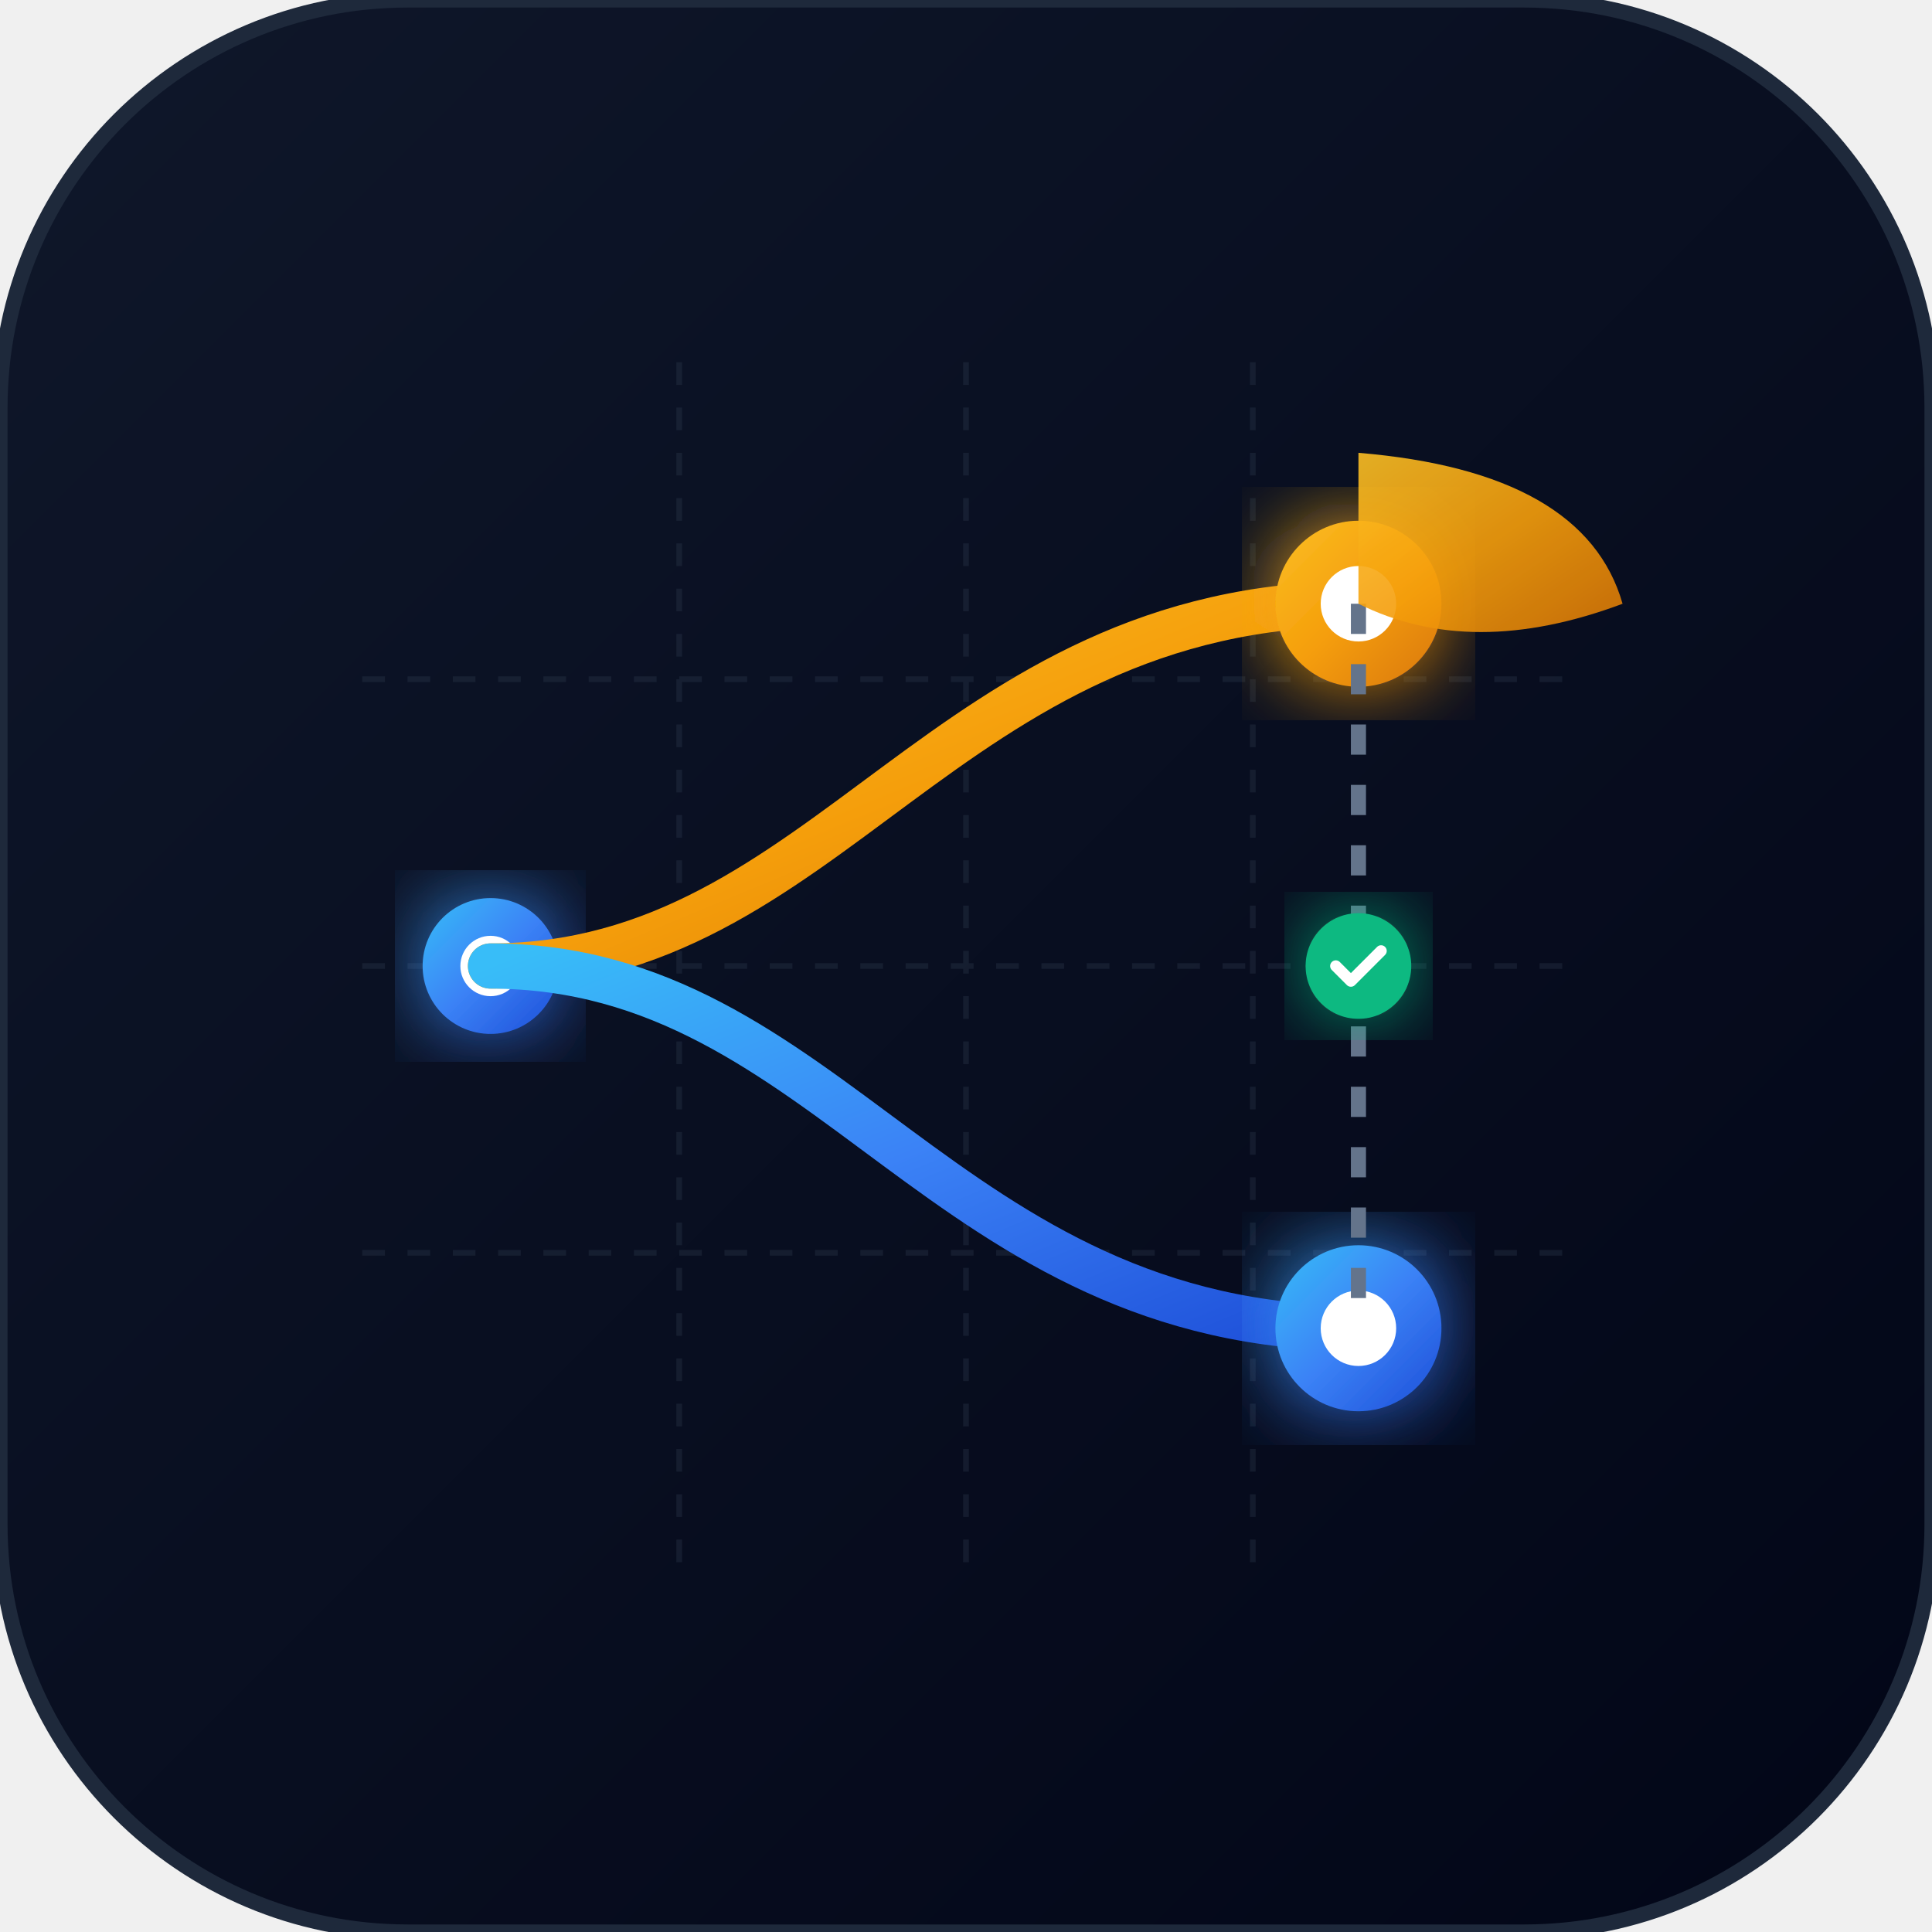
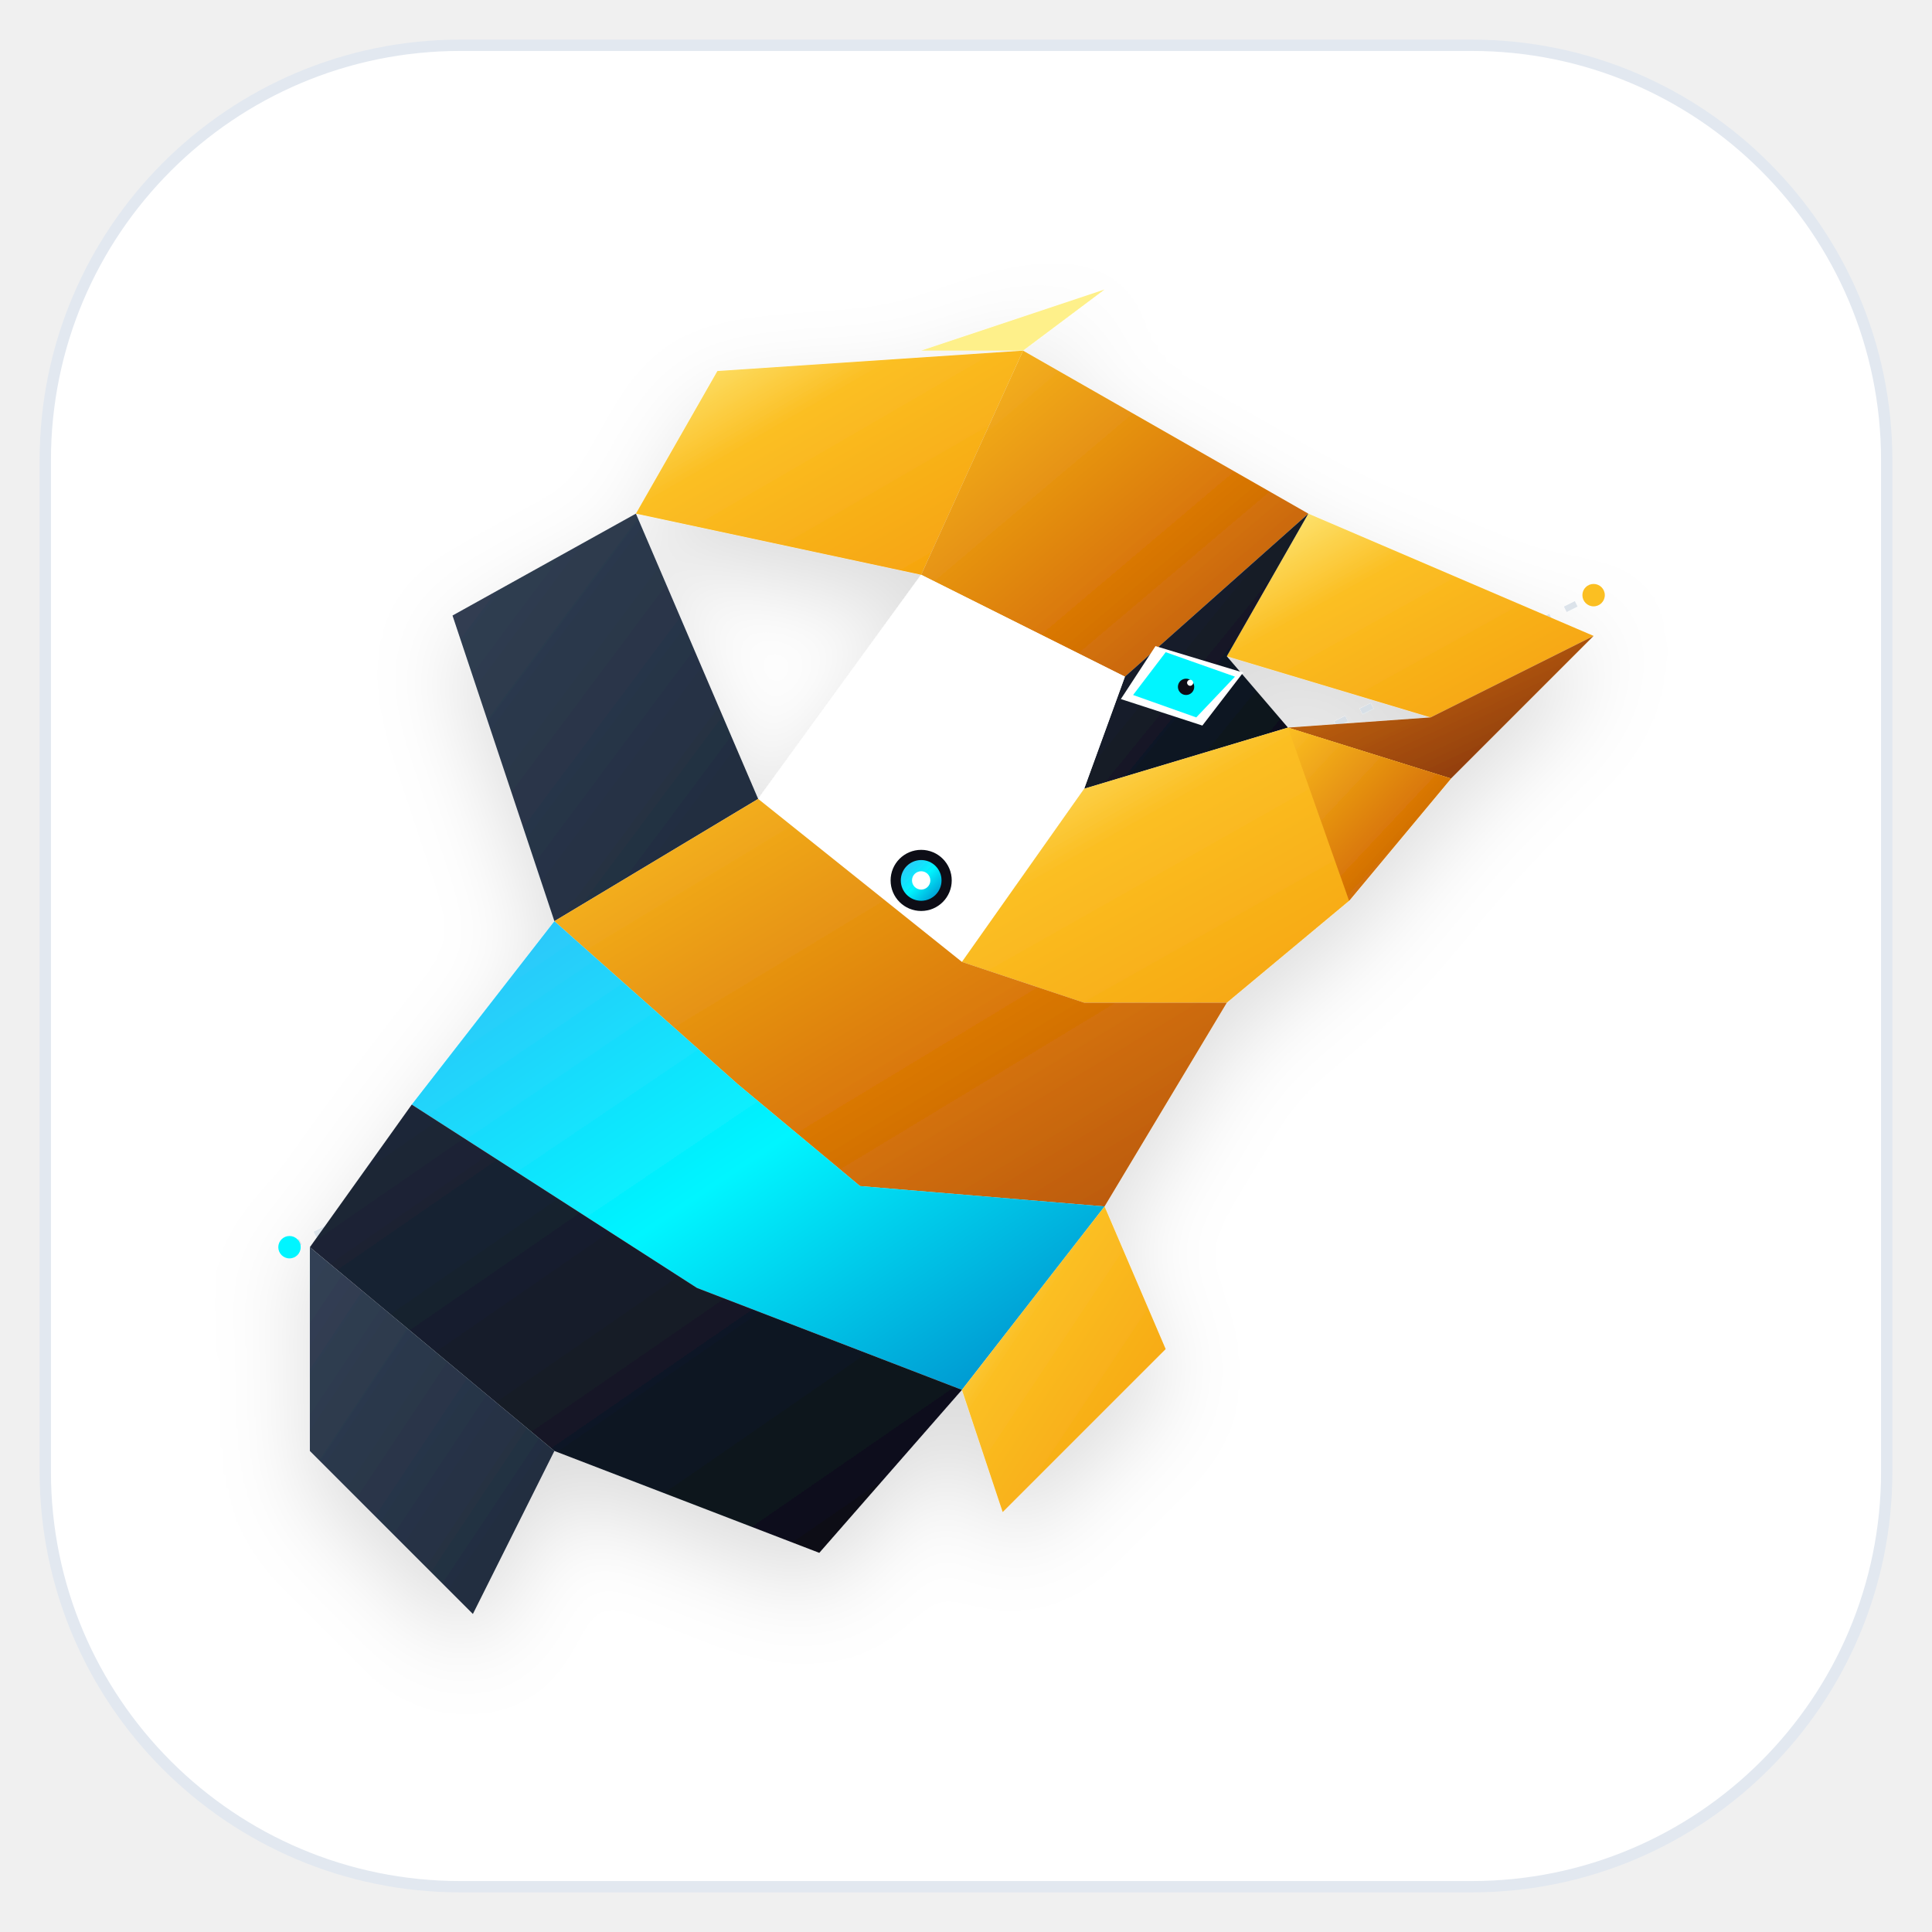
- <svg xmlns="http://www.w3.org/2000/svg" viewBox="0 0 512 512" width="512" height="512">
+ <svg xmlns="http://www.w3.org/2000/svg" viewBox="0 0 1024 1024" width="1024" height="1024">
  <defs>
-     <linearGradient id="canaryGrad" x1="0%" y1="0%" x2="100%" y2="100%">
+     <clipPath id="squircle-clip">
+       <rect x="24" y="24" width="976" height="976" rx="220" />
+     </clipPath>
+     <linearGradient id="canary-obsidian" x1="0%" y1="0%" x2="100%" y2="100%">
+       <stop offset="0%" stop-color="#1e293b" />
+       <stop offset="100%" stop-color="#080c14" />
+     </linearGradient>
+     <linearGradient id="canary-slate-dark" x1="0%" y1="0%" x2="100%" y2="100%">
+       <stop offset="0%" stop-color="#334155" />
+       <stop offset="100%" stop-color="#1e293b" />
+     </linearGradient>
+     <linearGradient id="canary-slate-light" x1="0%" y1="0%" x2="100%" y2="100%">
+       <stop offset="0%" stop-color="#475569" />
+       <stop offset="100%" stop-color="#334155" />
+     </linearGradient>
+     <linearGradient id="canary-gold-bright" x1="0%" y1="0%" x2="100%" y2="100%">
+       <stop offset="0%" stop-color="#fef08a" />
+       <stop offset="35%" stop-color="#fbbf24" />
+       <stop offset="100%" stop-color="#f59e0b" />
+     </linearGradient>
+     <linearGradient id="canary-gold-shadow" x1="0%" y1="0%" x2="100%" y2="100%">
      <stop offset="0%" stop-color="#fbbf24" />
-       <stop offset="50%" stop-color="#f59e0b" />
-       <stop offset="100%" stop-color="#d97706" />
+       <stop offset="60%" stop-color="#d97706" />
+       <stop offset="100%" stop-color="#b45309" />
    </linearGradient>
-     <linearGradient id="meshGrad" x1="0%" y1="0%" x2="100%" y2="100%">
+     <linearGradient id="canary-amber-deep" x1="0%" y1="0%" x2="100%" y2="100%">
+       <stop offset="0%" stop-color="#d97706" />
+       <stop offset="100%" stop-color="#7c2d12" />
+     </linearGradient>
+     <linearGradient id="canary-cyan-bright" x1="0%" y1="0%" x2="100%" y2="100%">
      <stop offset="0%" stop-color="#38bdf8" />
-       <stop offset="50%" stop-color="#3b82f6" />
-       <stop offset="100%" stop-color="#1d4ed8" />
+       <stop offset="50%" stop-color="#00f5ff" />
+       <stop offset="100%" stop-color="#0284c7" />
    </linearGradient>
-     <linearGradient id="bgGrad" x1="0%" y1="0%" x2="100%" y2="100%">
-       <stop offset="0%" stop-color="#0f172a" />
-       <stop offset="100%" stop-color="#020617" />
+     <linearGradient id="canary-cyan-deep" x1="0%" y1="0%" x2="100%" y2="100%">
+       <stop offset="0%" stop-color="#0284c7" />
+       <stop offset="100%" stop-color="#082f49" />
    </linearGradient>
-     <filter id="glow" x="-20%" y="-20%" width="140%" height="140%">
-       <feGaussianBlur stdDeviation="12" result="blur" />
-       <feComposite in="SourceGraphic" in2="blur" operator="over" />
+     <filter id="shadow-profile" x="-15%" y="-15%" width="130%" height="130%">
+       <feDropShadow dx="0" dy="18" stdDeviation="22" flood-color="#080c14" flood-opacity="0.14" />
    </filter>
  </defs>
-   <rect width="512" height="512" rx="108" fill="url(#bgGrad)" stroke="#1e293b" stroke-width="4" />
-   <g stroke="#334155" stroke-width="1.5" stroke-dasharray="6,6" opacity="0.3">
-     <line x1="96" y1="180" x2="416" y2="180" />
-     <line x1="96" y1="256" x2="416" y2="256" />
-     <line x1="96" y1="332" x2="416" y2="332" />
-     <line x1="180" y1="96" x2="180" y2="416" />
-     <line x1="256" y1="96" x2="256" y2="416" />
-     <line x1="332" y1="96" x2="332" y2="416" />
+   <rect x="24" y="24" width="976" height="976" rx="220" fill="#ffffff" stroke="#e2e8f0" stroke-width="6" />
+   <g clip-path="url(#squircle-clip)">
+     <g transform="translate(512, 512) scale(1.08) translate(-512, -512)" filter="url(#shadow-profile)">
+       <g stroke="#cbd5e1" stroke-width="3" stroke-dasharray="6,8" opacity="0.65">
+         <line x1="180" y1="650" x2="820" y2="330" />
+       </g>
+       <circle cx="180" cy="650" r="5.5" fill="#00f5ff" />
+       <circle cx="820" cy="330" r="5.5" fill="#fbbf24" />
+       <polygon points="390,220 540,210 490,320 350,290" fill="url(#canary-gold-bright)" />
+       <polygon points="490,210 580,180 540,210" fill="#fef08a" />
+       <polygon points="540,210 680,290 590,370 490,320" fill="url(#canary-gold-shadow)" />
+       <polygon points="680,290 820,350 740,390 640,360" fill="url(#canary-gold-bright)" />
+       <polygon points="740,390 820,350 750,420 670,395" fill="url(#canary-amber-deep)" />
+       <polygon points="590,370 680,290 640,360 670,395 570,425" fill="url(#canary-obsidian)" />
+       <polygon points="605,355 648,368 628,394 588,381" fill="#ffffff" />
+       <polygon points="610,358 644,370 625,390 594,379" fill="#00f5ff" />
+       <circle cx="620" cy="375" r="4" fill="#080c14" />
+       <circle cx="622" cy="373" r="1.5" fill="#ffffff" />
+       <polygon points="490,320 590,370 570,425 510,510 410,430" fill="#ffffff" />
+       <polygon points="570,425 670,395 750,420 700,480 640,530 570,530 510,510" fill="url(#canary-gold-bright)" />
+       <polygon points="670,395 750,420 700,480" fill="url(#canary-gold-shadow)" />
+       <polygon points="260,340 350,290 410,430 310,490" fill="url(#canary-slate-dark)" />
+       <polygon points="410,430 510,510 570,530 640,530 580,630 460,620 400,570 310,490" fill="url(#canary-gold-shadow)" />
+       <polygon points="310,490 400,570 460,620 580,630 510,720 380,670 240,580" fill="url(#canary-cyan-bright)" />
+       <polygon points="240,580 380,670 510,720 440,800 310,750 190,650" fill="url(#canary-obsidian)" />
+       <polygon points="510,720 580,630 610,700 530,780" fill="url(#canary-gold-bright)" />
+       <polygon points="190,650 310,750 270,830 190,750" fill="url(#canary-slate-dark)" />
+       <circle cx="490" cy="470" r="15" fill="#080c14" />
+       <circle cx="490" cy="470" r="10" fill="url(#canary-cyan-bright)" />
+       <circle cx="490" cy="470" r="4.5" fill="#ffffff" />
+     </g>
  </g>
-   <circle cx="130" cy="256" r="18" fill="url(#meshGrad)" filter="url(#glow)" />
-   <circle cx="130" cy="256" r="8" fill="#ffffff" />
-   <path d="M 130 256 C 220 256, 250 160, 360 160" fill="none" stroke="url(#canaryGrad)" stroke-width="12" stroke-linecap="round" />
-   <circle cx="360" cy="160" r="22" fill="url(#canaryGrad)" filter="url(#glow)" />
-   <circle cx="360" cy="160" r="10" fill="#ffffff" />
-   <path d="M 130 256 C 220 256, 250 352, 360 352" fill="none" stroke="url(#meshGrad)" stroke-width="12" stroke-linecap="round" />
-   <circle cx="360" cy="352" r="22" fill="url(#meshGrad)" filter="url(#glow)" />
-   <circle cx="360" cy="352" r="10" fill="#ffffff" />
-   <path d="M 360 160 L 360 352" fill="none" stroke="#64748b" stroke-width="4" stroke-dasharray="8,8" />
-   <circle cx="360" cy="256" r="14" fill="#10b981" filter="url(#glow)" />
-   <path d="M 354 256 L 358 260 L 366 252" fill="none" stroke="#ffffff" stroke-width="3" stroke-linecap="round" stroke-linejoin="round" />
-   <path d="M 360 120 Q 420 125, 430 160 Q 390 175, 360 160 Z" fill="url(#canaryGrad)" opacity="0.9" />
</svg>
